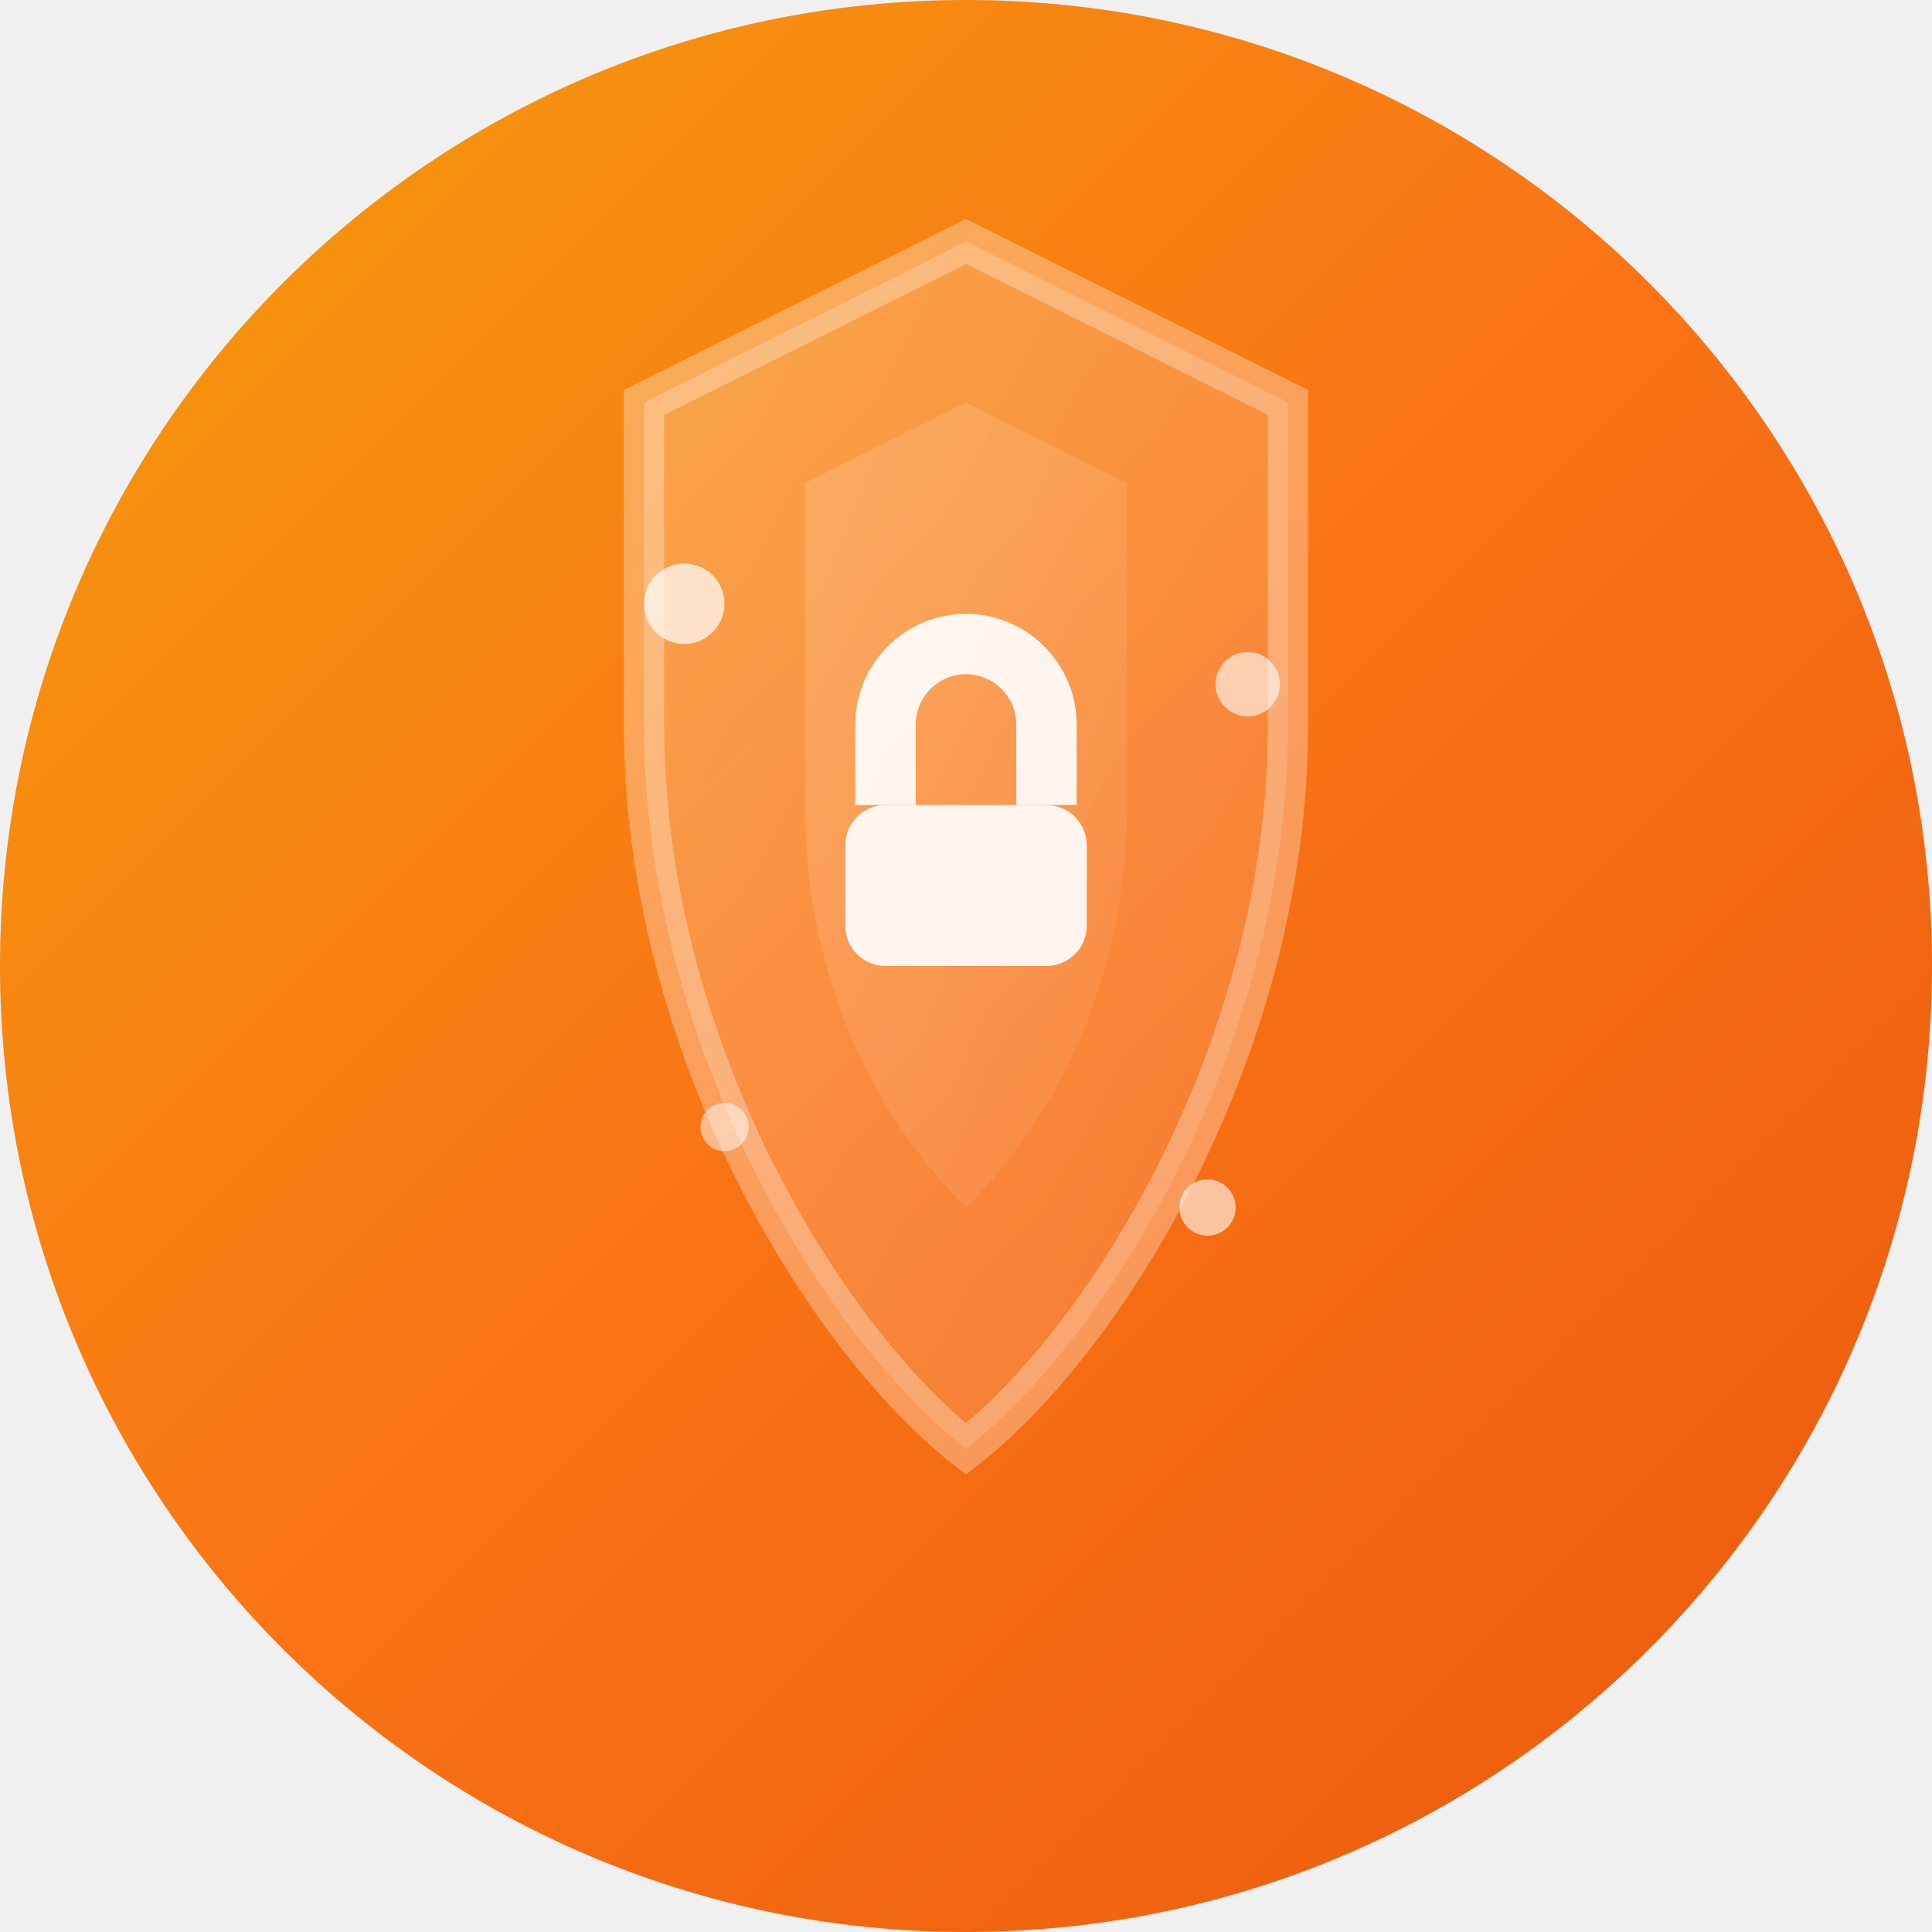
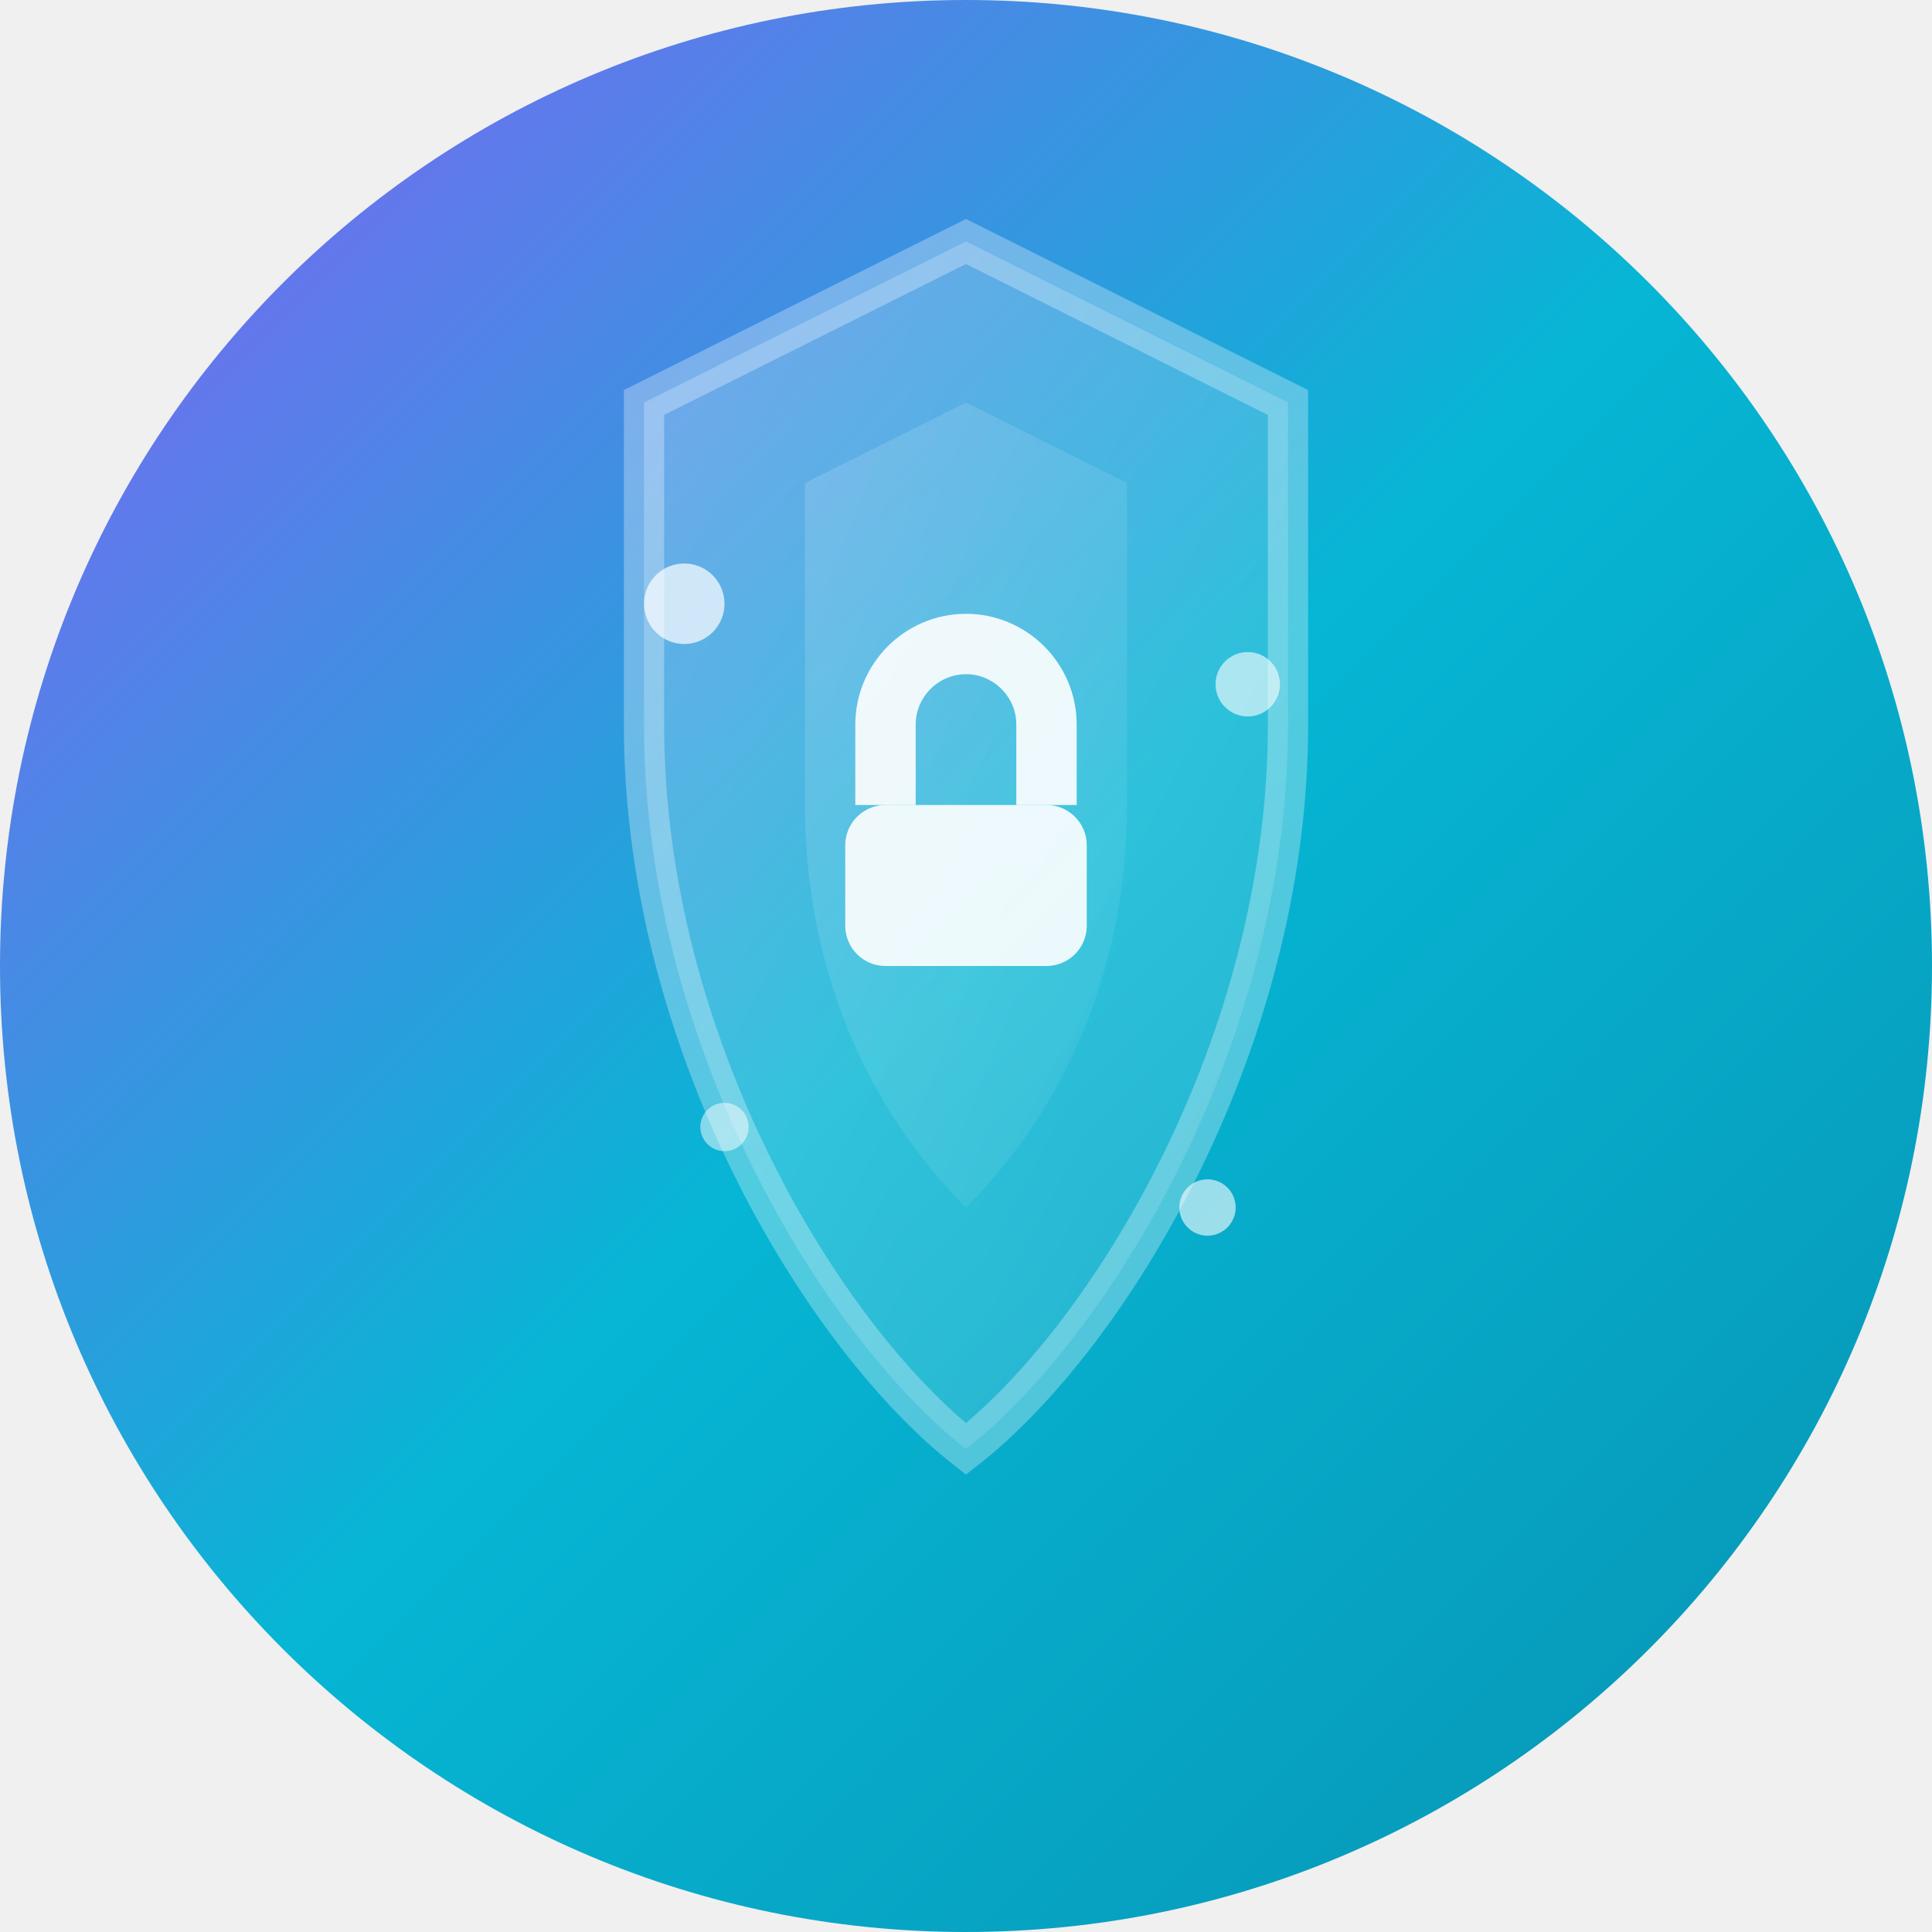
<svg xmlns="http://www.w3.org/2000/svg" width="48" height="48" viewBox="0 0 48 48" fill="none">
  <circle cx="24" cy="24" r="24" fill="url(#gradient1)" />
  <path d="M24 6L16 10V18C16 26 20.5 33.26 24 36C27.5 33.26 32 26 32 18V10L24 6Z" fill="url(#gradient2)" stroke="rgba(255,255,255,0.3)" stroke-width="1" />
  <path d="M24 10L20 12V20C20 24 21.5 27.5 24 30C26.5 27.5 28 24 28 20V12L24 10Z" fill="url(#gradient3)" />
  <rect x="21" y="20" width="6" height="4" rx="1" fill="white" opacity="0.9" />
  <path d="M22 20V18C22 16.9 22.9 16 24 16C25.1 16 26 16.9 26 18V20" stroke="white" stroke-width="1.5" fill="none" opacity="0.9" />
  <circle cx="17" cy="15" r="1" fill="white" opacity="0.7" />
  <circle cx="31" cy="17" r="0.8" fill="white" opacity="0.6" />
  <circle cx="18" cy="28" r="0.6" fill="white" opacity="0.5" />
  <circle cx="30" cy="30" r="0.7" fill="white" opacity="0.6" />
  <defs>
    <linearGradient id="gradient1" x1="0%" y1="0%" x2="100%" y2="100%">
-       <stop offset="0%" stop-color="#F59E0B" />
-       <stop offset="50%" stop-color="#F97316" />
-       <stop offset="100%" stop-color="#EA580C" />
+       <stop offset="0%" stop-color="#8B5CF6" />
+       <stop offset="50%" stop-color="#06B6D4" />
+       <stop offset="100%" stop-color="#0891B2" />
    </linearGradient>
    <linearGradient id="gradient2" x1="0%" y1="0%" x2="100%" y2="100%">
      <stop offset="0%" stop-color="rgba(255,255,255,0.25)" />
      <stop offset="100%" stop-color="rgba(255,255,255,0.1)" />
    </linearGradient>
    <linearGradient id="gradient3" x1="0%" y1="0%" x2="100%" y2="100%">
      <stop offset="0%" stop-color="rgba(255,255,255,0.15)" />
      <stop offset="100%" stop-color="rgba(255,255,255,0.05)" />
    </linearGradient>
  </defs>
</svg>
